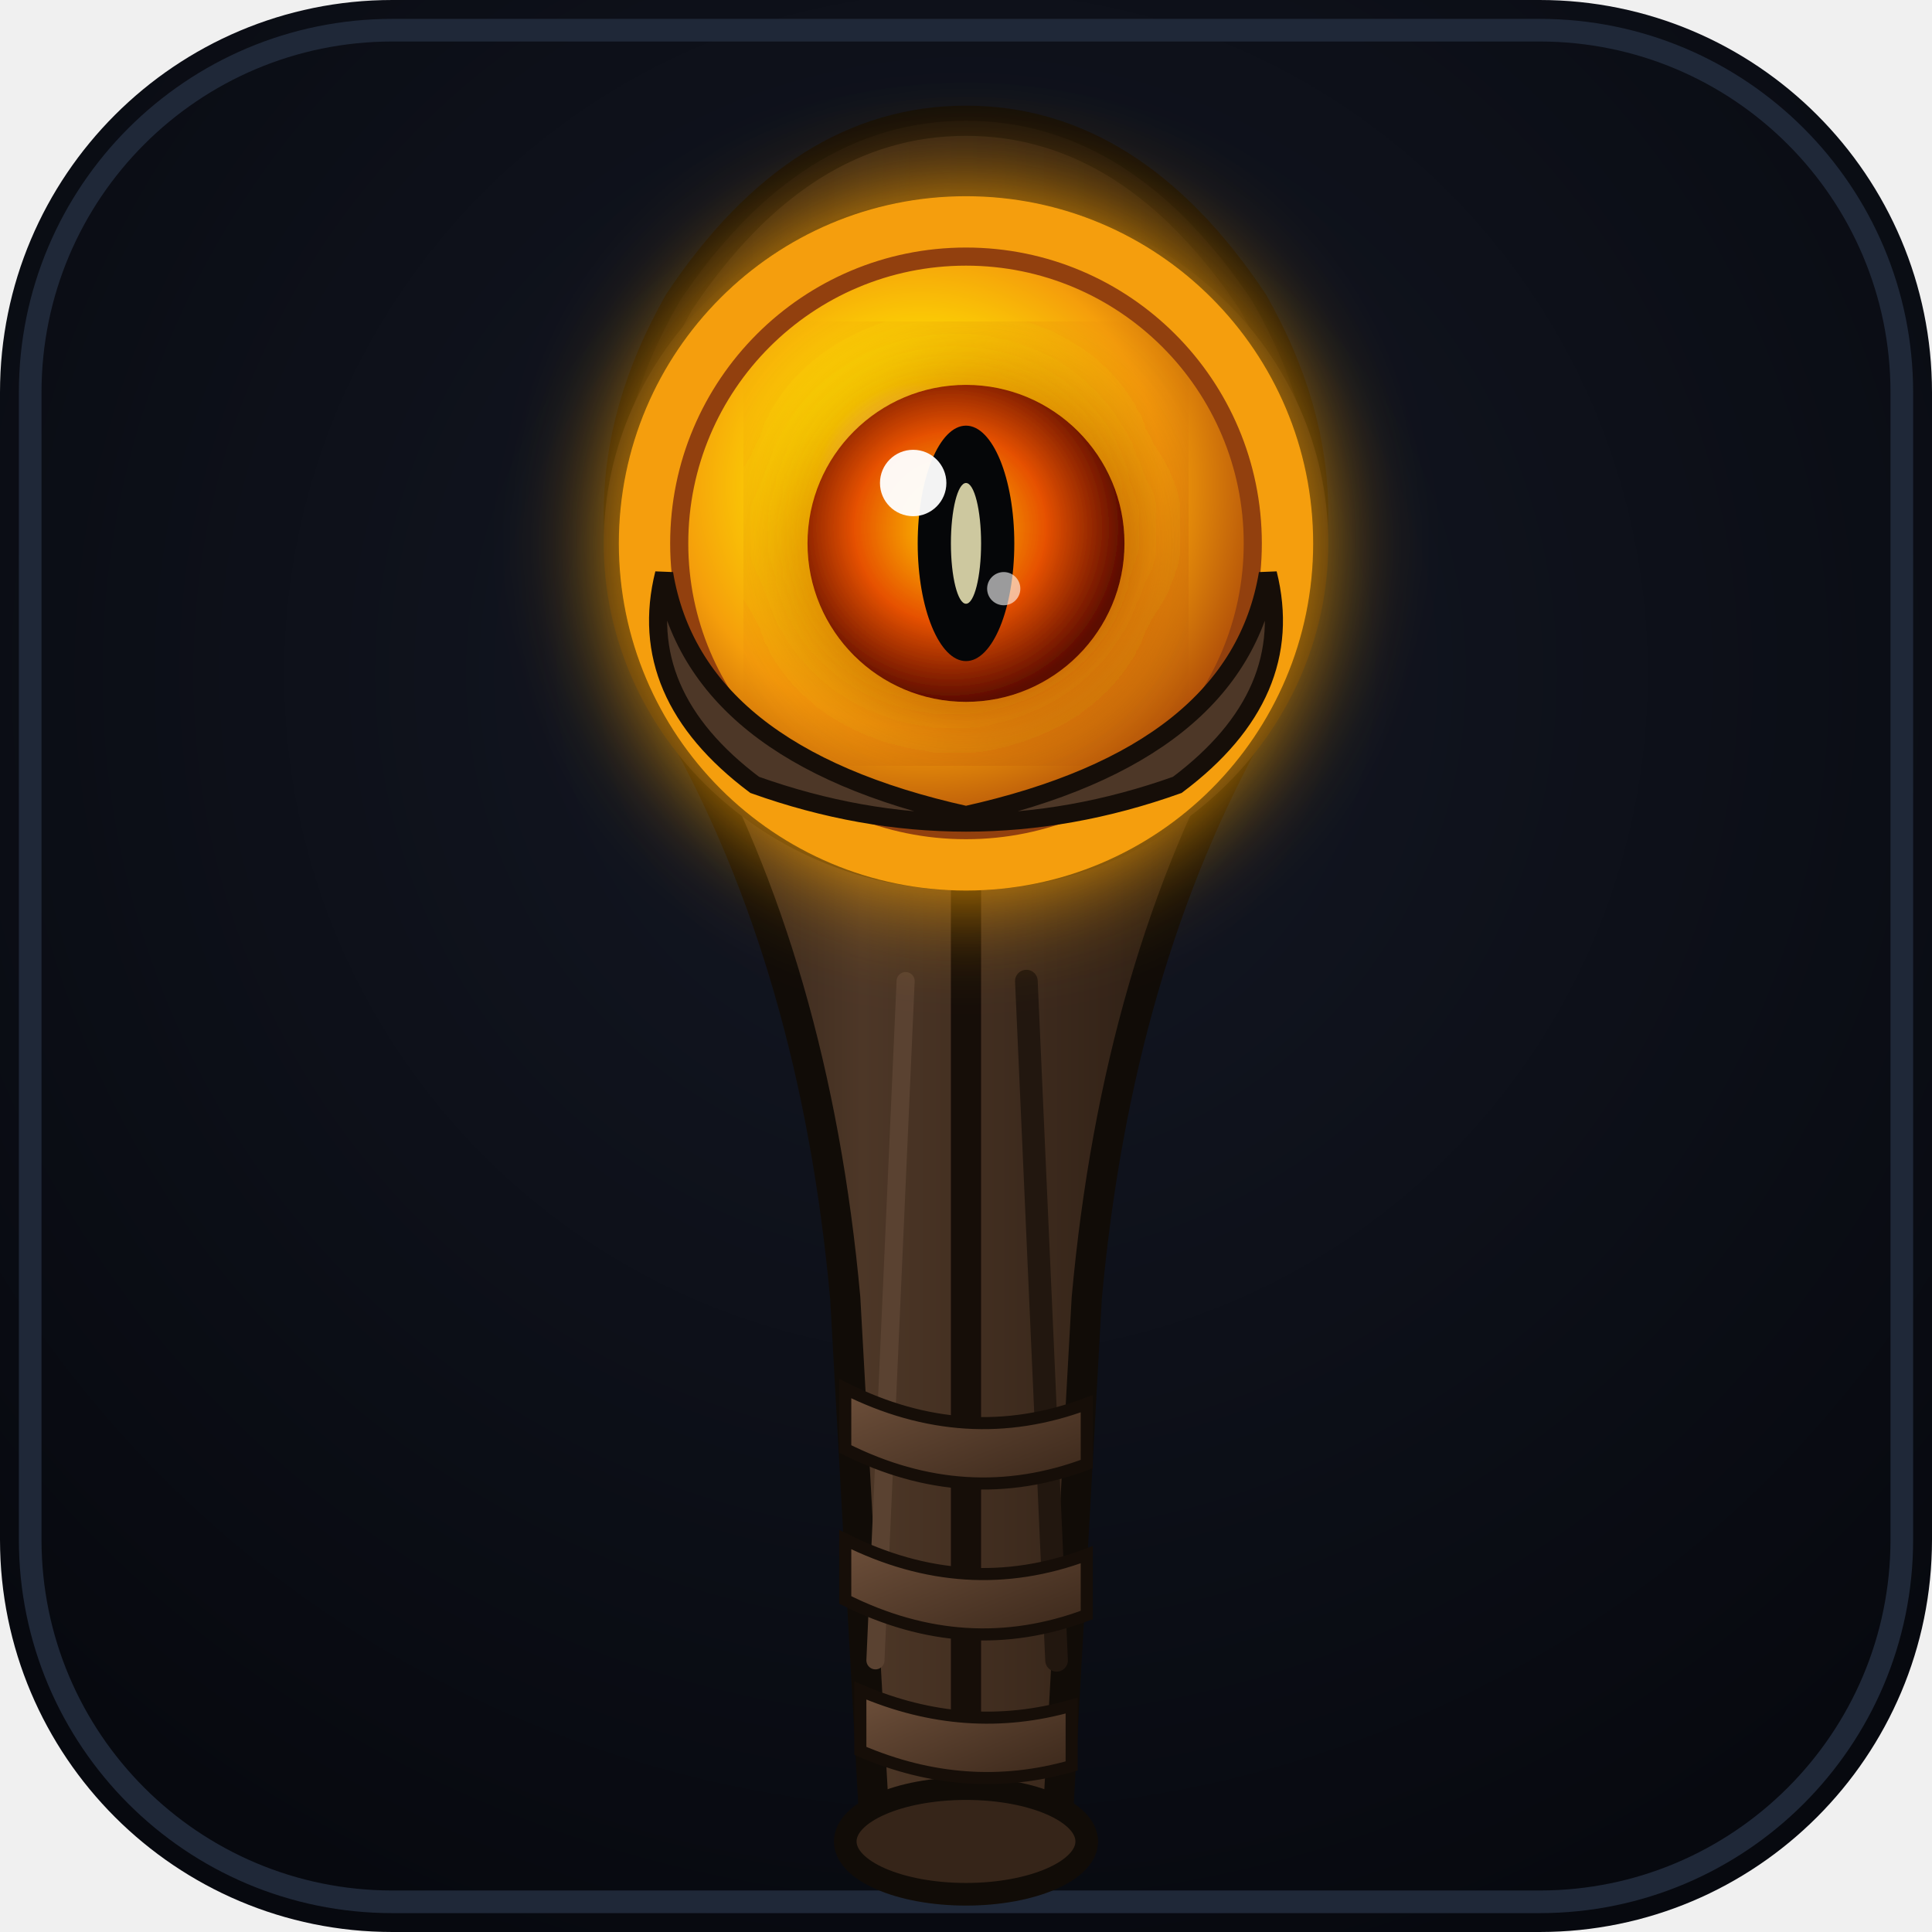
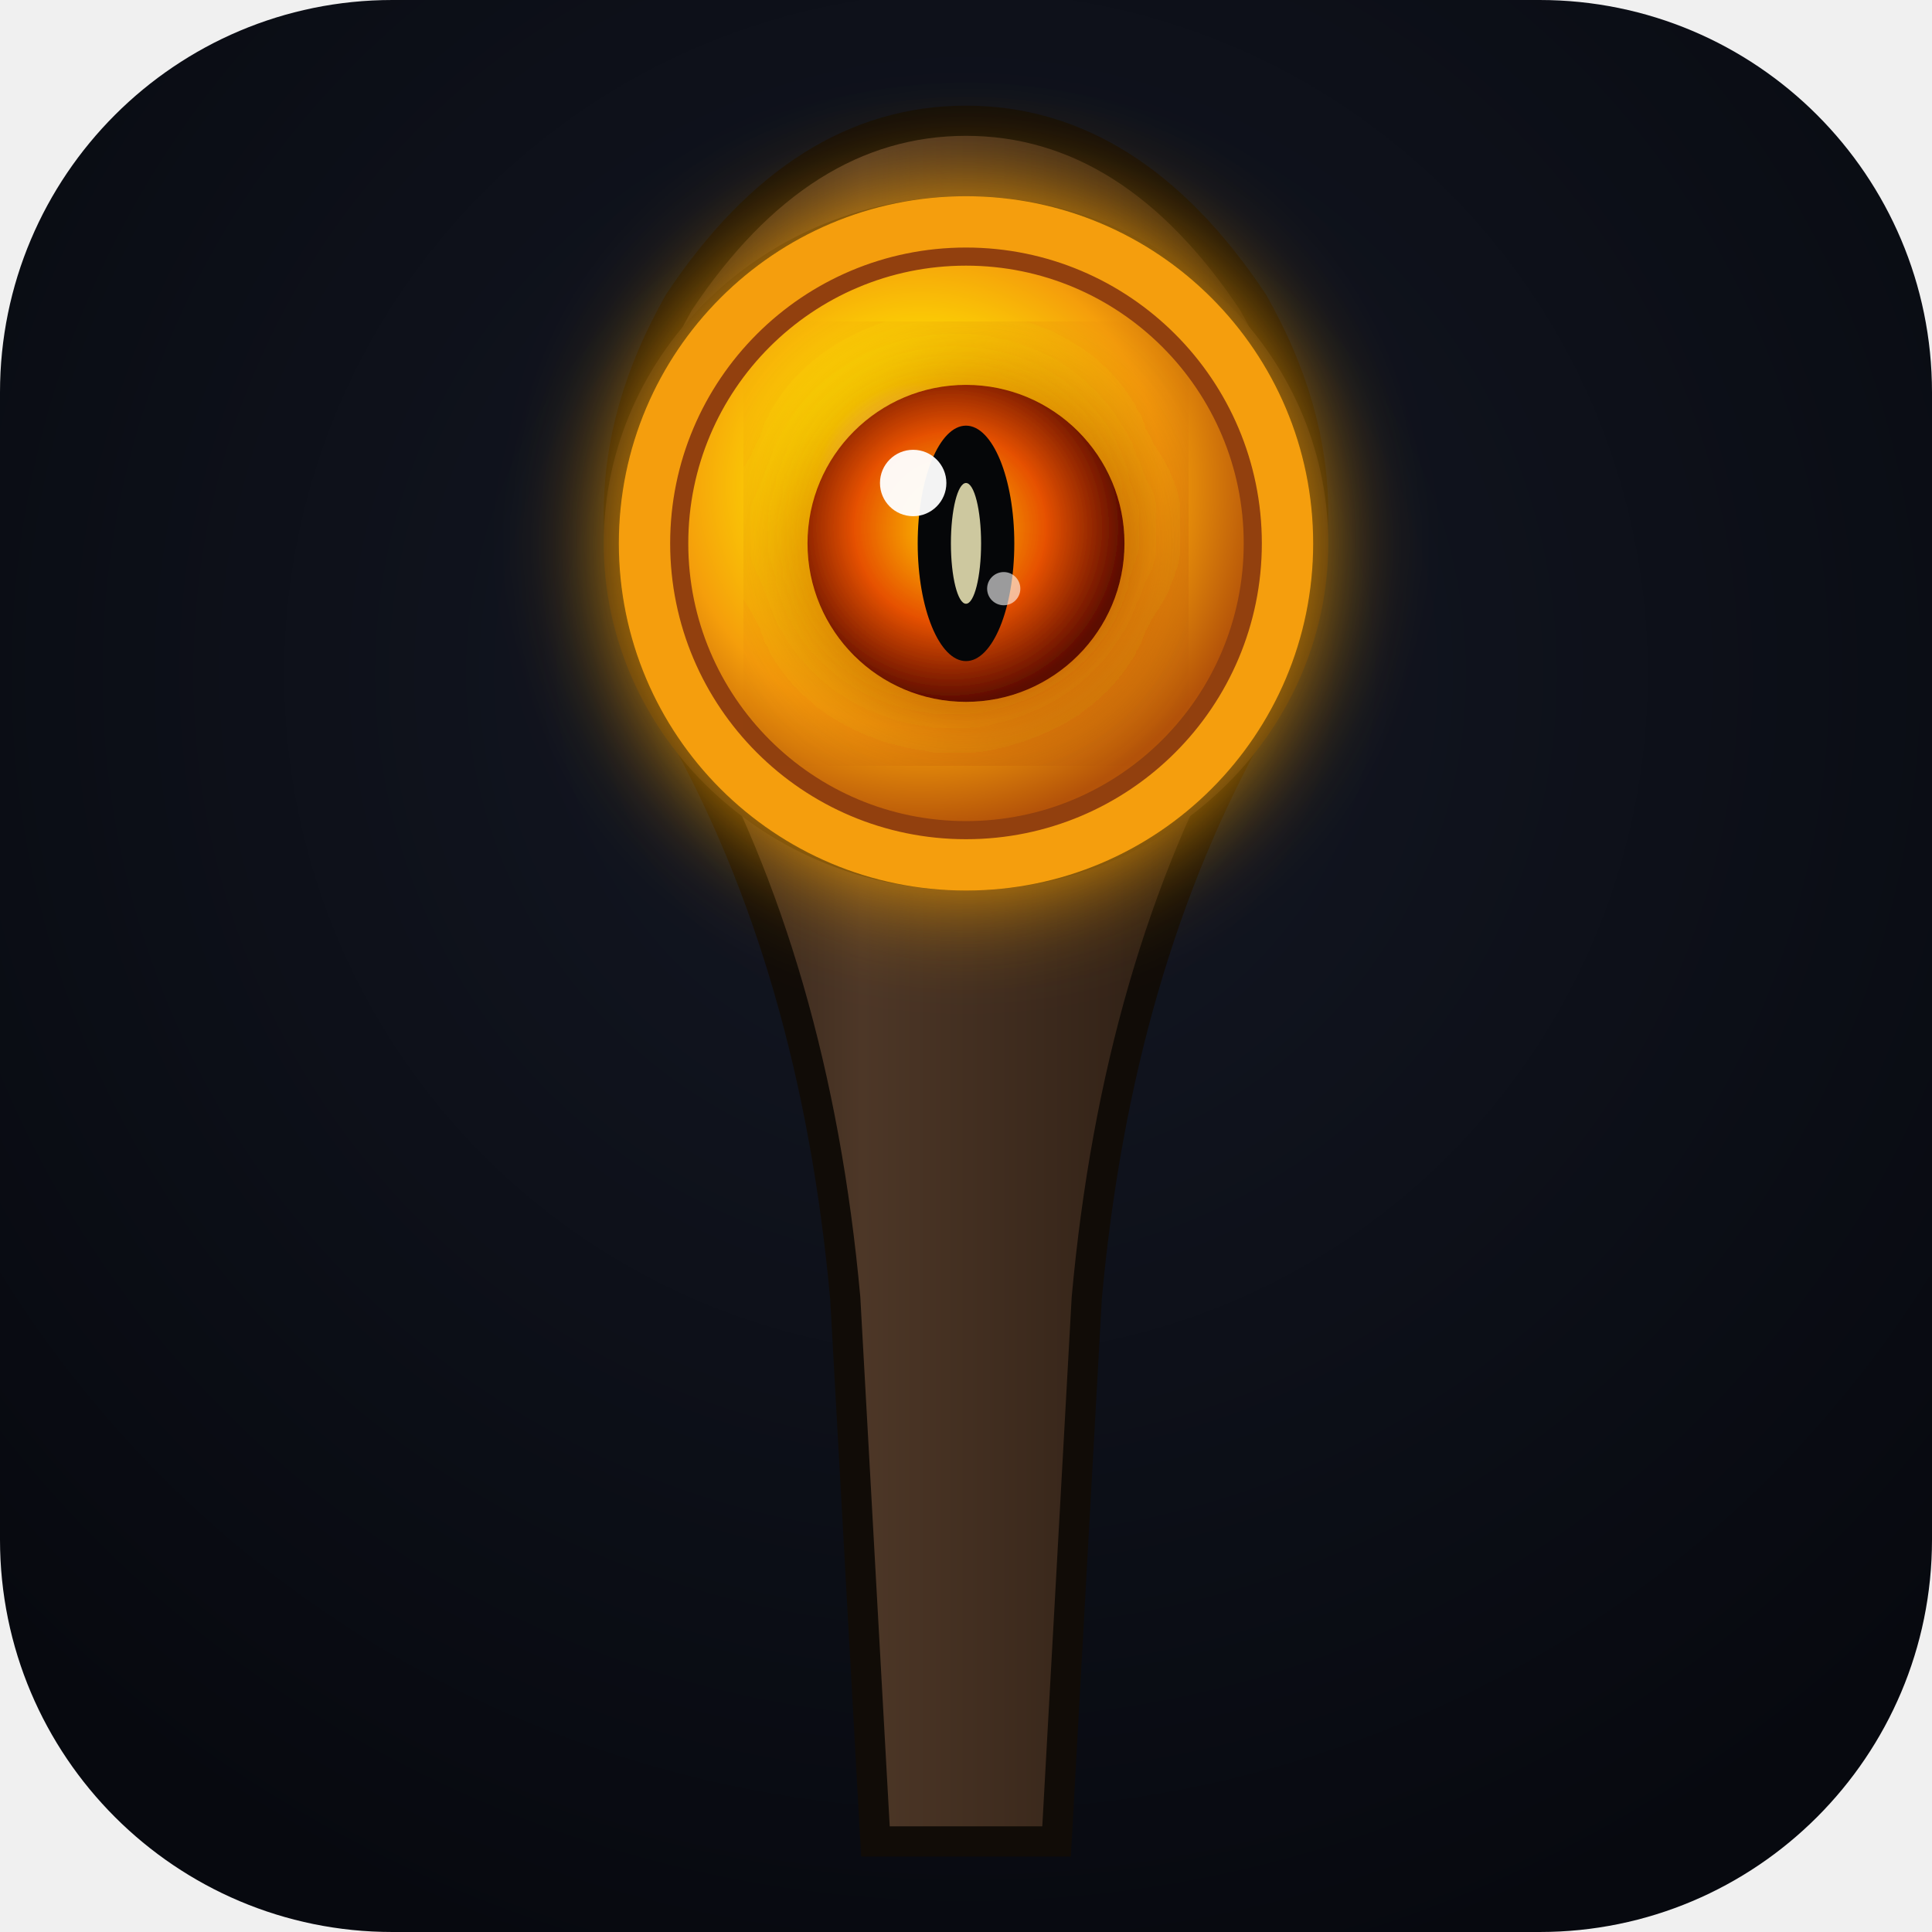
<svg xmlns="http://www.w3.org/2000/svg" viewBox="0 0 128 128" width="100%" height="100%">
  <defs>
    <radialGradient id="darkBg" cx="50%" cy="35%" r="70%">
      <stop offset="0%" stop-color="#141824" />
      <stop offset="100%" stop-color="#07090f" />
    </radialGradient>
    <linearGradient id="batonWood" x1="0%" y1="0%" x2="100%" y2="0%">
      <stop offset="0%" stop-color="#241911" />
      <stop offset="35%" stop-color="#4d3727" />
      <stop offset="70%" stop-color="#362519" />
      <stop offset="100%" stop-color="#19110a" />
-     </linearGradient>
-     <linearGradient id="wrapGrad" x1="0%" y1="0%" x2="100%" y2="100%">
-       <stop offset="0%" stop-color="#6e503b" />
-       <stop offset="100%" stop-color="#3a271a" />
    </linearGradient>
    <radialGradient id="eyeOrb" cx="42%" cy="40%" r="60%">
      <stop offset="0%" stop-color="#ffffff" />
      <stop offset="30%" stop-color="#ffea00" />
      <stop offset="70%" stop-color="#f59e0b" />
      <stop offset="100%" stop-color="#b45309" />
    </radialGradient>
    <radialGradient id="irisGrad" cx="45%" cy="45%" r="55%">
      <stop offset="0%" stop-color="#ffcc00" />
      <stop offset="55%" stop-color="#e65100" />
      <stop offset="100%" stop-color="#5d0c00" />
    </radialGradient>
    <filter id="eyeGlow" x="-20%" y="-20%" width="140%" height="140%">
      <feGaussianBlur stdDeviation="3.5" result="blur" />
      <feComposite in="SourceGraphic" in2="blur" operator="over" />
    </filter>
    <style>
      @keyframes lookAround {
        0%, 100% { transform: translate(0px, 0px); }
        20% { transform: translate(-4px, -1.5px); }
        40% { transform: translate(4.5px, 1px); }
        60% { transform: translate(3px, 3px); }
        80% { transform: translate(-3.5px, 2px); }
      }
      @keyframes eyeAura {
        0%, 100% { opacity: 0.3; transform: scale(1); }
        50% { opacity: 0.6; transform: scale(1.06); }
      }
      .pupil-target {
        animation: lookAround 6s infinite ease-in-out;
        transform-origin: 64px 36px;
      }
      .aura-glow {
        animation: eyeAura 3s infinite ease-in-out;
        transform-origin: 64px 36px;
      }
    </style>
  </defs>
  <rect width="128" height="128" rx="26" fill="url(#darkBg)" />
-   <rect width="124" height="124" x="2" y="2" rx="24" fill="none" stroke="#1f2838" stroke-width="1.5" />
  <path d="M 58,122 L 56,86 Q 54,64 45,48 Q 37,34 45,20 Q 53,8 64,8 Q 75,8 83,20 Q 91,34 83,48 Q 74,64 72,86 L 70,122 Z" fill="url(#batonWood)" stroke="#110c07" stroke-width="2" />
-   <path d="M 45,46 Q 37,34 45,20 Q 53,8 64,8 Q 75,8 83,20 Q 91,34 83,46 Q 64,56 45,46 Z" fill="#1e140d" opacity="0.6" />
-   <path d="M 64,52 L 64,122" stroke="#160e08" stroke-width="2" />
-   <path d="M 60,65 L 58,110" stroke="#5a4231" stroke-width="1.2" stroke-linecap="round" />
-   <path d="M 68,65 L 70,110" stroke="#22170f" stroke-width="1.5" stroke-linecap="round" />
-   <ellipse cx="64" cy="122" rx="8" ry="3.5" fill="#362519" stroke="#110c07" stroke-width="1.5" />
-   <path d="M 56,92 Q 64,96 72,93 L 72,97 Q 64,100 56,96 Z" fill="url(#wrapGrad)" stroke="#160e08" stroke-width="0.8" />
-   <path d="M 56,102 Q 64,106 72,103 L 72,107 Q 64,110 56,106 Z" fill="url(#wrapGrad)" stroke="#160e08" stroke-width="0.8" />
-   <path d="M 57,112 Q 64,115 71,113 L 71,117 Q 64,119 57,116 Z" fill="url(#wrapGrad)" stroke="#160e08" stroke-width="0.8" />
  <ellipse cx="64" cy="36" rx="23" ry="22" fill="#090604" stroke="#2a1d13" stroke-width="2" />
  <circle class="aura-glow" cx="64" cy="36" r="23" fill="#f59e0b" filter="url(#eyeGlow)" />
  <circle cx="64" cy="36" r="19" fill="url(#eyeOrb)" stroke="#92400e" stroke-width="1.2" />
  <g class="pupil-target">
    <circle cx="64" cy="36" r="10.5" fill="url(#irisGrad)" filter="url(#eyeGlow)" />
    <ellipse cx="64" cy="36" rx="3.2" ry="7.8" fill="#050608" />
    <ellipse cx="64" cy="36" rx="1" ry="4" fill="#fff9c4" opacity="0.8" />
    <circle cx="60.5" cy="32" r="2.2" fill="#ffffff" opacity="0.95" />
    <circle cx="66.5" cy="39" r="1.1" fill="#ffffff" opacity="0.6" />
  </g>
-   <path d="M 44,38 Q 42,46 50,52 Q 64,57 78,52 Q 86,46 84,38 Q 82,50 64,54 Q 46,50 44,38 Z" fill="#4d3727" stroke="#160e08" stroke-width="1.2" />
</svg>
